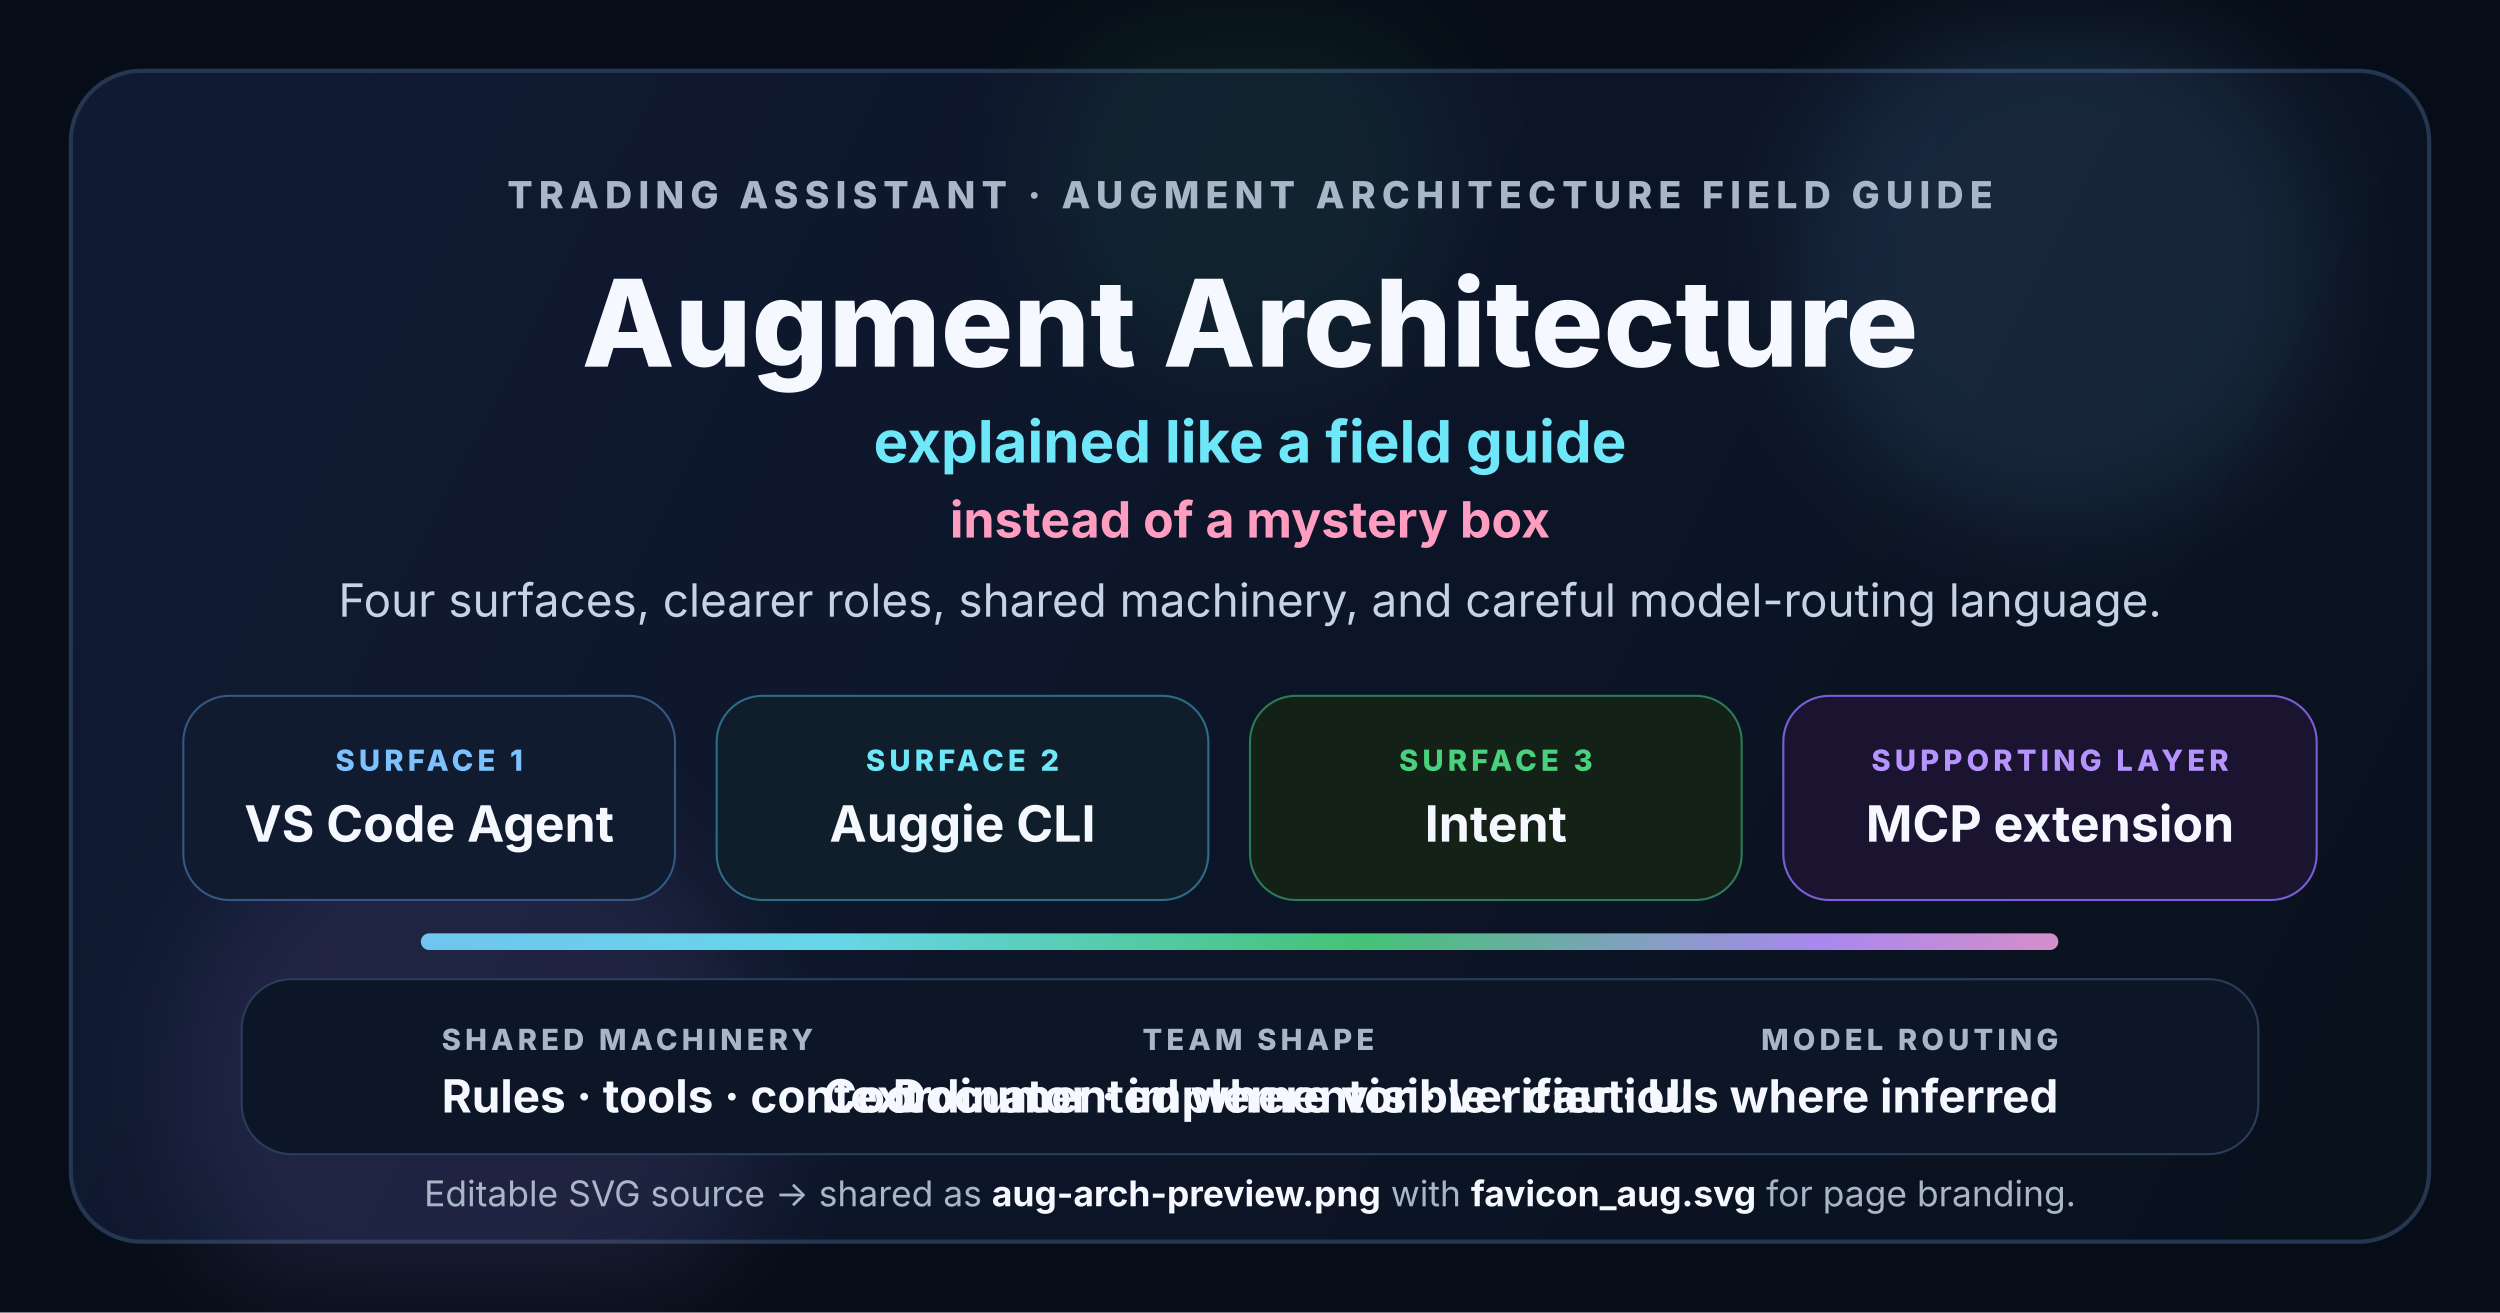
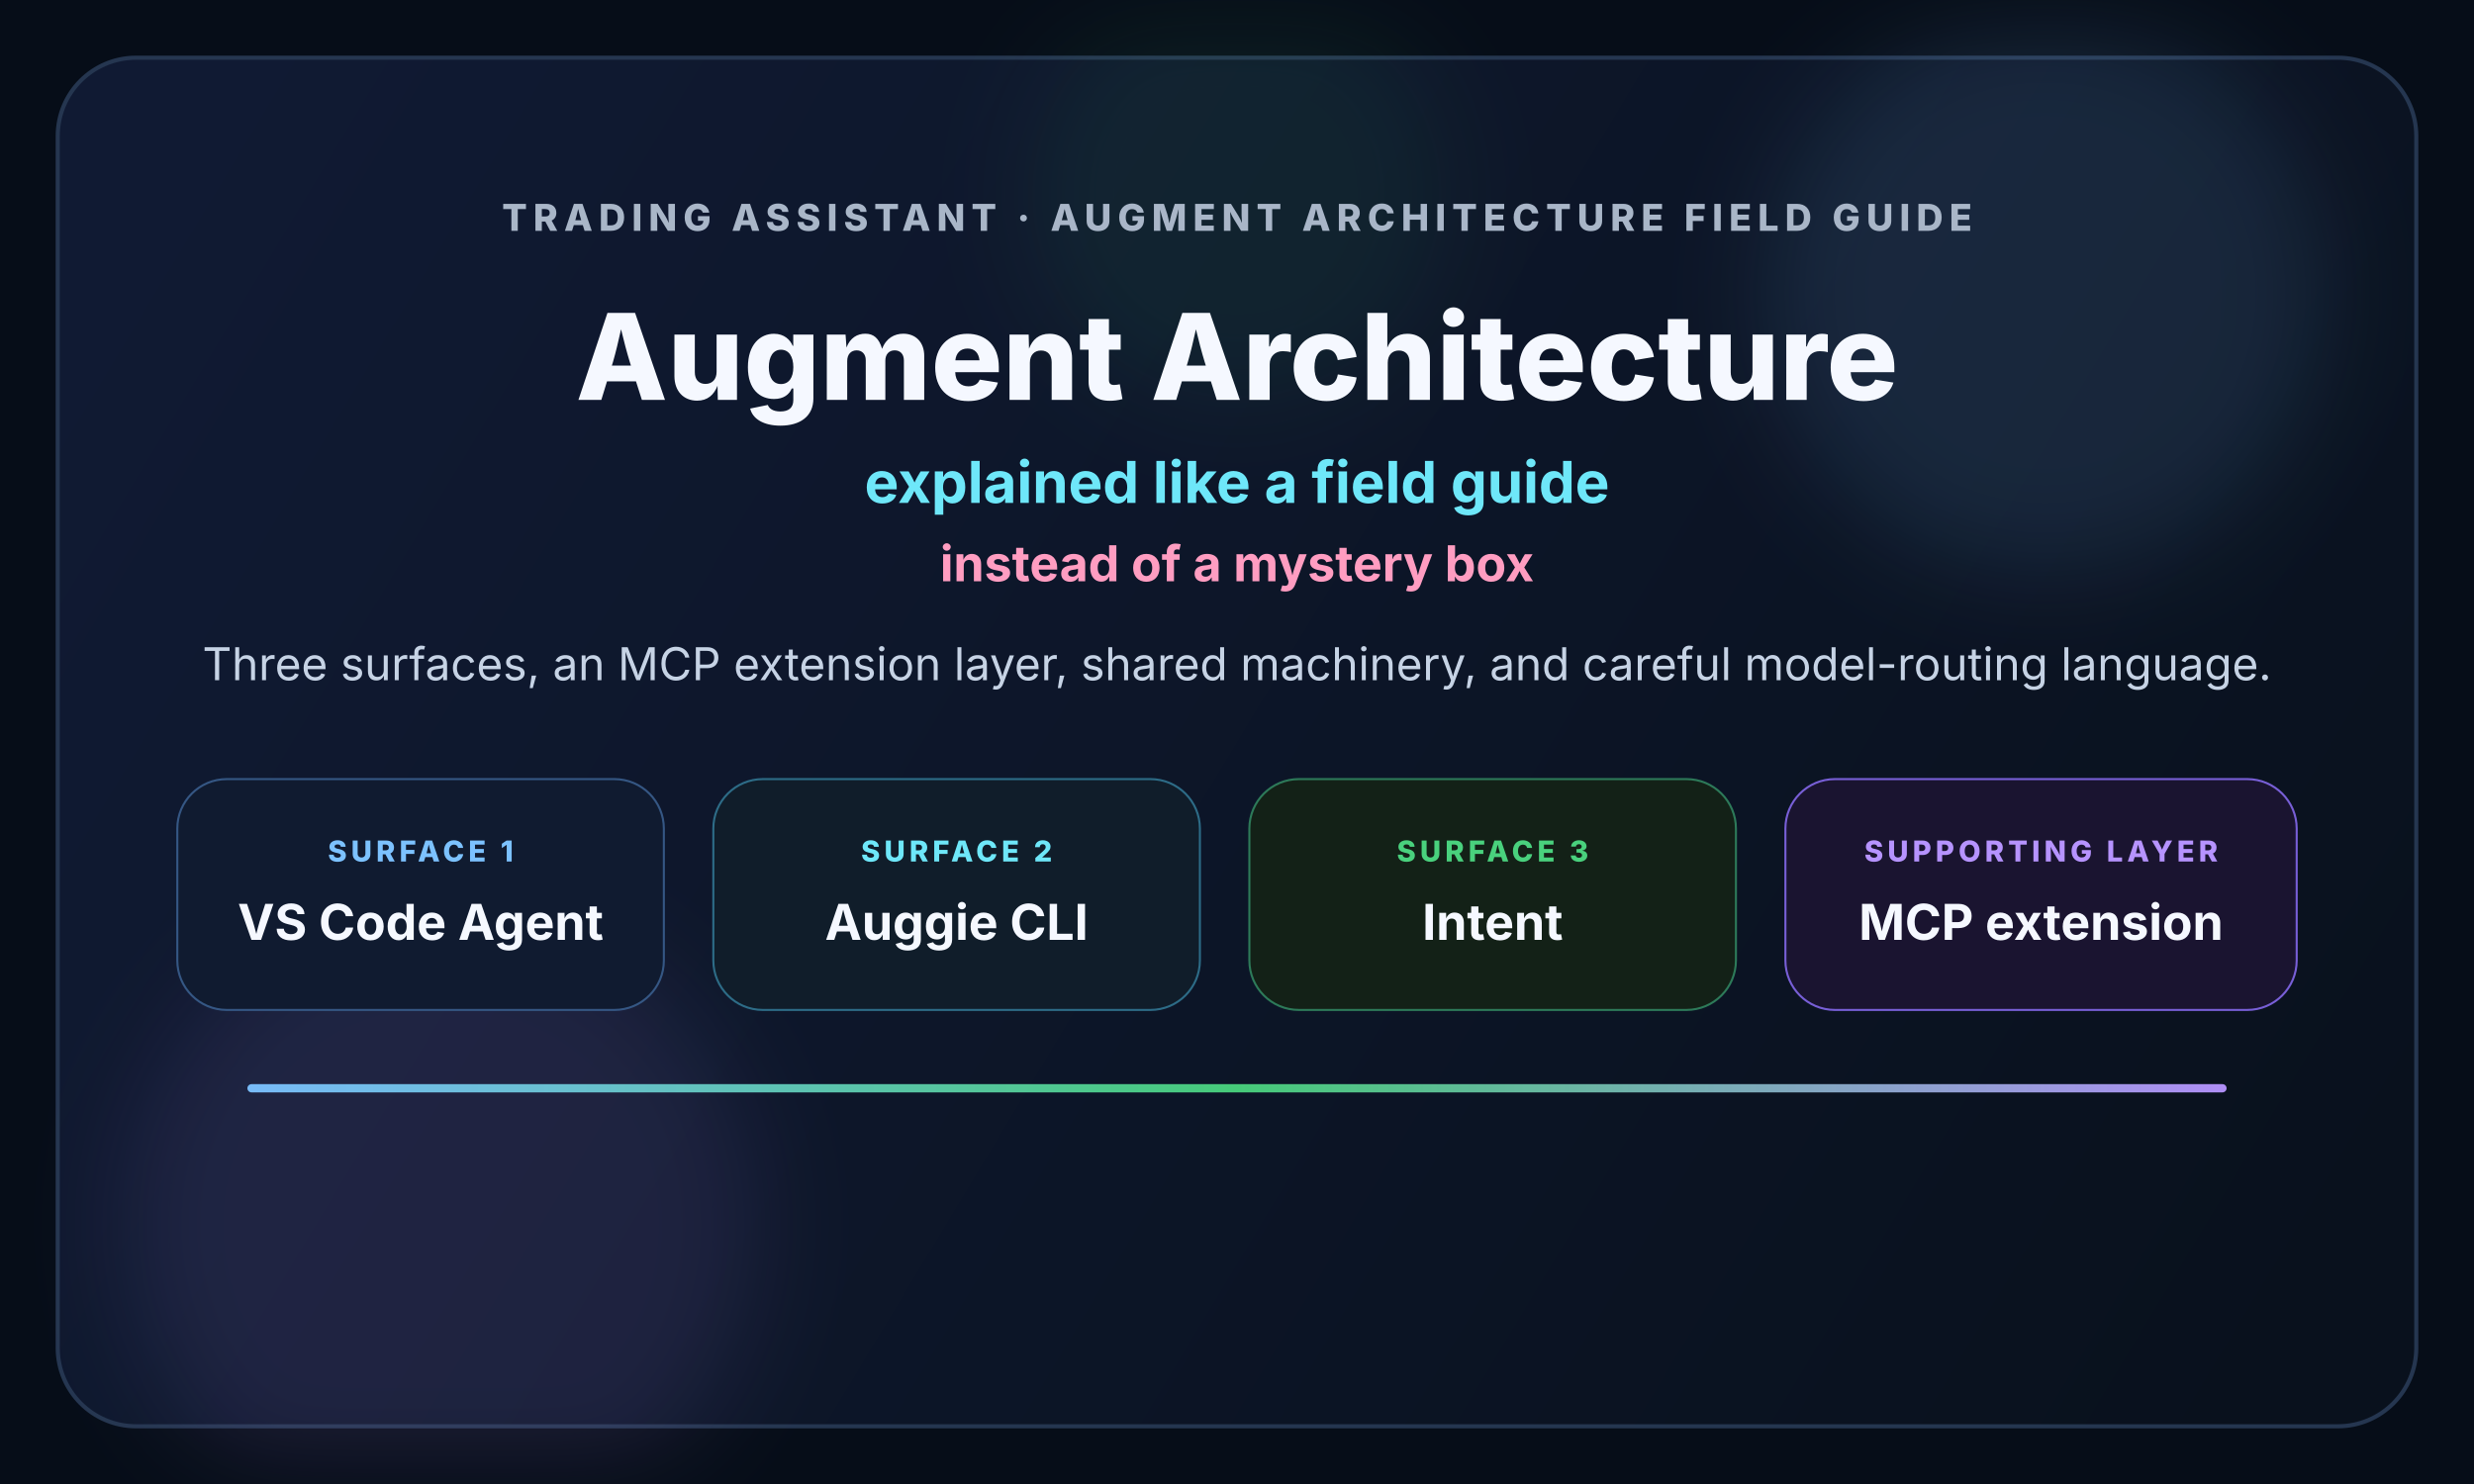
- <svg xmlns="http://www.w3.org/2000/svg" width="1200" height="630" viewBox="0 0 1200 630" role="img" aria-labelledby="title desc">
+ <svg xmlns="http://www.w3.org/2000/svg" width="1200" height="720" viewBox="0 0 1200 720" role="img" aria-labelledby="title desc">
  <defs>
-     <linearGradient id="bg" x1="96" y1="56" x2="1104" y2="574" gradientUnits="userSpaceOnUse">
+     <linearGradient id="bg" x1="96" y1="56" x2="1104" y2="664" gradientUnits="userSpaceOnUse">
      <stop offset="0" stop-color="#101a33" />
      <stop offset="1" stop-color="#09111d" />
    </linearGradient>
-     <linearGradient id="accent" x1="160" y1="168" x2="1040" y2="486" gradientUnits="userSpaceOnUse">
+     <linearGradient id="divider" x1="120" y1="0" x2="1080" y2="0" gradientUnits="userSpaceOnUse">
      <stop offset="0" stop-color="#7cc2ff" />
-       <stop offset="0.34" stop-color="#6ee7f9" />
-       <stop offset="0.6" stop-color="#49d17d" />
-       <stop offset="0.82" stop-color="#b693ff" />
-       <stop offset="1" stop-color="#ff9dc1" />
+       <stop offset="0.5" stop-color="#49d17d" />
+       <stop offset="1" stop-color="#b693ff" />
    </linearGradient>
    <filter id="softGlow" x="-30%" y="-30%" width="160%" height="160%">
      <feGaussianBlur stdDeviation="24" />
    </filter>
  </defs>
-   <rect width="1200" height="630" fill="#060d18" />
-   <rect x="34" y="34" width="1132" height="562" rx="34" fill="url(#bg)" stroke="#253650" stroke-width="2" />
-   <circle cx="988" cy="126" r="126" fill="#7cc2ff" opacity="0.11" filter="url(#softGlow)" />
-   <circle cx="224" cy="520" r="142" fill="#b693ff" opacity="0.1" filter="url(#softGlow)" />
-   <circle cx="598" cy="86" r="96" fill="#49d17d" opacity="0.07" filter="url(#softGlow)" />
-   <text x="600" y="100" fill="#a9b6c8" font-family="Inter, Arial, sans-serif" font-size="18" font-weight="800" letter-spacing="3" text-anchor="middle">TRADING ASSISTANT · AUGMENT ARCHITECTURE FIELD GUIDE</text>
-   <text x="600" y="176" fill="#f5f8ff" font-family="Inter, Arial, sans-serif" font-size="58" font-weight="800" text-anchor="middle">Augment Architecture</text>
-   <text x="600" y="222" fill="#6ee7f9" font-family="Inter, Arial, sans-serif" font-size="28" font-weight="700" text-anchor="middle">explained like a field guide</text>
-   <text x="600" y="258" fill="#ff9dc1" font-family="Inter, Arial, sans-serif" font-size="24" font-weight="700" text-anchor="middle">instead of a mystery box</text>
-   <text x="600" y="296" fill="#c6d3e5" font-family="Inter, Arial, sans-serif" font-size="22" text-anchor="middle">Four surfaces, clearer roles, shared machinery, and careful model-routing language.</text>
-   <rect x="88" y="334" width="236" height="98" rx="22" fill="#101b30" stroke="#355784" />
-   <rect x="344" y="334" width="236" height="98" rx="22" fill="#101d2a" stroke="#2d6c87" />
-   <rect x="600" y="334" width="236" height="98" rx="22" fill="#132117" stroke="#2d7a59" />
-   <rect x="856" y="334" width="256" height="98" rx="22" fill="#1a1430" stroke="#785fd7" />
-   <text x="206" y="370" fill="#7cc2ff" font-family="Inter, Arial, sans-serif" font-size="14" font-weight="800" letter-spacing="2" text-anchor="middle">SURFACE 1</text>
-   <text x="206" y="404" fill="#f5f8ff" font-family="Inter, Arial, sans-serif" font-size="24" font-weight="700" text-anchor="middle">VS Code Agent</text>
-   <text x="462" y="370" fill="#6ee7f9" font-family="Inter, Arial, sans-serif" font-size="14" font-weight="800" letter-spacing="2" text-anchor="middle">SURFACE 2</text>
-   <text x="462" y="404" fill="#f5f8ff" font-family="Inter, Arial, sans-serif" font-size="24" font-weight="700" text-anchor="middle">Auggie CLI</text>
-   <text x="718" y="370" fill="#49d17d" font-family="Inter, Arial, sans-serif" font-size="14" font-weight="800" letter-spacing="2" text-anchor="middle">SURFACE 3</text>
-   <text x="718" y="404" fill="#f5f8ff" font-family="Inter, Arial, sans-serif" font-size="24" font-weight="700" text-anchor="middle">Intent</text>
-   <text x="984" y="370" fill="#b693ff" font-family="Inter, Arial, sans-serif" font-size="14" font-weight="800" letter-spacing="2" text-anchor="middle">SUPPORTING LAYER</text>
-   <text x="984" y="404" fill="#f5f8ff" font-family="Inter, Arial, sans-serif" font-size="24" font-weight="700" text-anchor="middle">MCP extension</text>
-   <path d="M206 452h778" stroke="url(#accent)" stroke-width="8" stroke-linecap="round" opacity="0.92" />
-   <rect x="116" y="470" width="968" height="84" rx="24" fill="#0d1627" stroke="#2a3d5b" />
-   <text x="212" y="504" fill="#a9b6c8" font-family="Inter, Arial, sans-serif" font-size="14" font-weight="800" letter-spacing="2">SHARED MACHINERY</text>
-   <text x="212" y="534" fill="#f5f8ff" font-family="Inter, Arial, sans-serif" font-size="22" font-weight="700">Rules · tools · context</text>
-   <text x="604" y="504" fill="#a9b6c8" font-family="Inter, Arial, sans-serif" font-size="14" font-weight="800" letter-spacing="2" text-anchor="middle">TEAM SHAPE</text>
-   <text x="604" y="534" fill="#f5f8ff" font-family="Inter, Arial, sans-serif" font-size="22" font-weight="700" text-anchor="middle">Coordinator · implementor · verifier · UI</text>
-   <text x="988" y="504" fill="#a9b6c8" font-family="Inter, Arial, sans-serif" font-size="14" font-weight="800" letter-spacing="2" text-anchor="end">MODEL ROUTING</text>
-   <text x="988" y="534" fill="#f5f8ff" font-family="Inter, Arial, sans-serif" font-size="22" font-weight="700" text-anchor="end">Documented where visible · cautious where inferred</text>
-   <text x="600" y="579" fill="#a9b6c8" font-family="Inter, Arial, sans-serif" font-size="17" text-anchor="middle">Editable SVG source → shared as <tspan fill="#f5f8ff" font-weight="700">aug-arch-preview.png</tspan> with <tspan fill="#f5f8ff" font-weight="700">favicon_aug.svg</tspan> for page branding.</text>
+   <rect width="1200" height="720" fill="#060d18" />
+   <rect x="28" y="28" width="1144" height="664" rx="38" fill="url(#bg)" stroke="#253650" stroke-width="2" />
+   <circle cx="992" cy="142" r="136" fill="#7cc2ff" opacity="0.11" filter="url(#softGlow)" />
+   <circle cx="214" cy="594" r="154" fill="#b693ff" opacity="0.1" filter="url(#softGlow)" />
+   <circle cx="600" cy="94" r="104" fill="#49d17d" opacity="0.07" filter="url(#softGlow)" />
+   <text x="600" y="112" fill="#a9b6c8" font-family="Inter, Arial, sans-serif" font-size="18" font-weight="800" letter-spacing="3" text-anchor="middle">TRADING ASSISTANT · AUGMENT ARCHITECTURE FIELD GUIDE</text>
+   <text x="600" y="194" fill="#f5f8ff" font-family="Inter, Arial, sans-serif" font-size="58" font-weight="800" text-anchor="middle">Augment Architecture</text>
+   <text x="600" y="244" fill="#6ee7f9" font-family="Inter, Arial, sans-serif" font-size="28" font-weight="700" text-anchor="middle">explained like a field guide</text>
+   <text x="600" y="282" fill="#ff9dc1" font-family="Inter, Arial, sans-serif" font-size="24" font-weight="700" text-anchor="middle">instead of a mystery box</text>
+   <text x="600" y="330" fill="#c6d3e5" font-family="Inter, Arial, sans-serif" font-size="22" text-anchor="middle">Three surfaces, an MCP extension layer, shared machinery, and careful model-routing language.</text>
+   <rect x="86" y="378" width="236" height="112" rx="24" fill="#101b30" stroke="#355784" />
+   <rect x="346" y="378" width="236" height="112" rx="24" fill="#101d2a" stroke="#2d6c87" />
+   <rect x="606" y="378" width="236" height="112" rx="24" fill="#132117" stroke="#2d7a59" />
+   <rect x="866" y="378" width="248" height="112" rx="24" fill="#1a1430" stroke="#785fd7" />
+   <text x="204" y="418" fill="#7cc2ff" font-family="Inter, Arial, sans-serif" font-size="14" font-weight="800" letter-spacing="2" text-anchor="middle">SURFACE 1</text>
+   <text x="204" y="456" fill="#f5f8ff" font-family="Inter, Arial, sans-serif" font-size="24" font-weight="700" text-anchor="middle">VS Code Agent</text>
+   <text x="464" y="418" fill="#6ee7f9" font-family="Inter, Arial, sans-serif" font-size="14" font-weight="800" letter-spacing="2" text-anchor="middle">SURFACE 2</text>
+   <text x="464" y="456" fill="#f5f8ff" font-family="Inter, Arial, sans-serif" font-size="24" font-weight="700" text-anchor="middle">Auggie CLI</text>
+   <text x="724" y="418" fill="#49d17d" font-family="Inter, Arial, sans-serif" font-size="14" font-weight="800" letter-spacing="2" text-anchor="middle">SURFACE 3</text>
+   <text x="724" y="456" fill="#f5f8ff" font-family="Inter, Arial, sans-serif" font-size="24" font-weight="700" text-anchor="middle">Intent</text>
+   <text x="990" y="418" fill="#b693ff" font-family="Inter, Arial, sans-serif" font-size="14" font-weight="800" letter-spacing="2" text-anchor="middle">SUPPORTING LAYER</text>
+   <text x="990" y="456" fill="#f5f8ff" font-family="Inter, Arial, sans-serif" font-size="24" font-weight="700" text-anchor="middle">MCP extension</text>
+   <rect x="120" y="526" width="960" height="4" rx="2" fill="url(#divider)" opacity="0.96" />
</svg>
